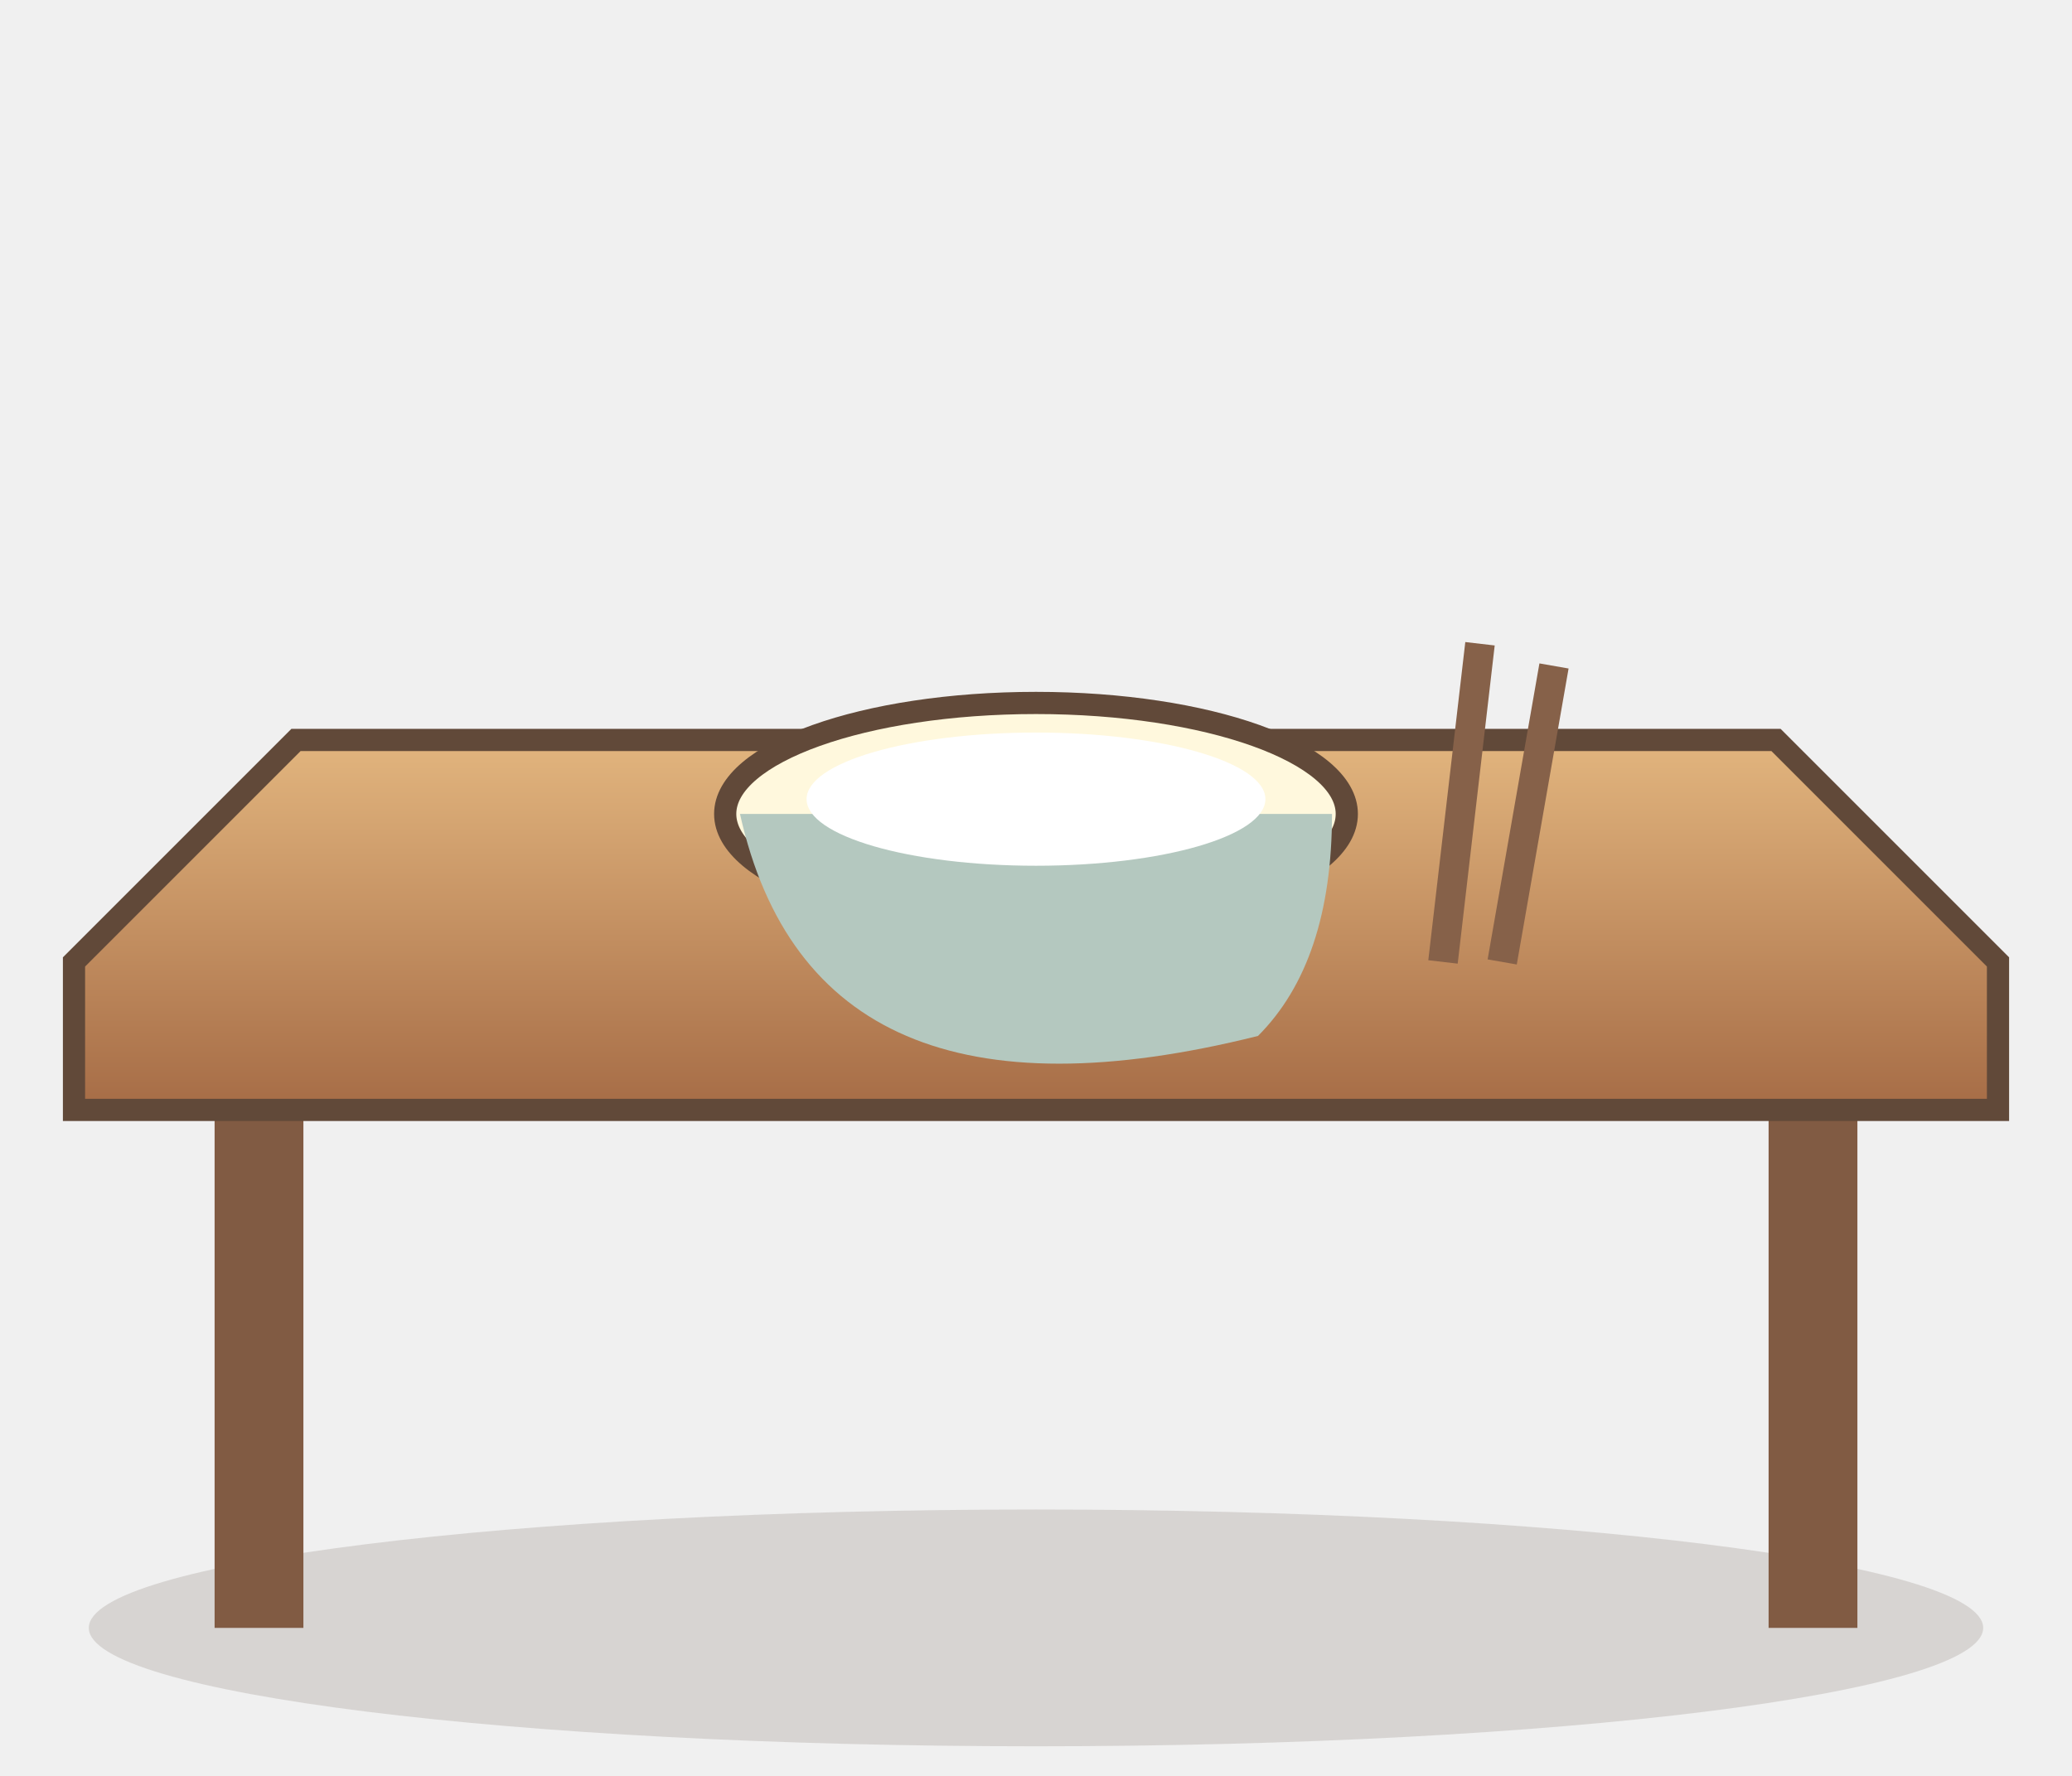
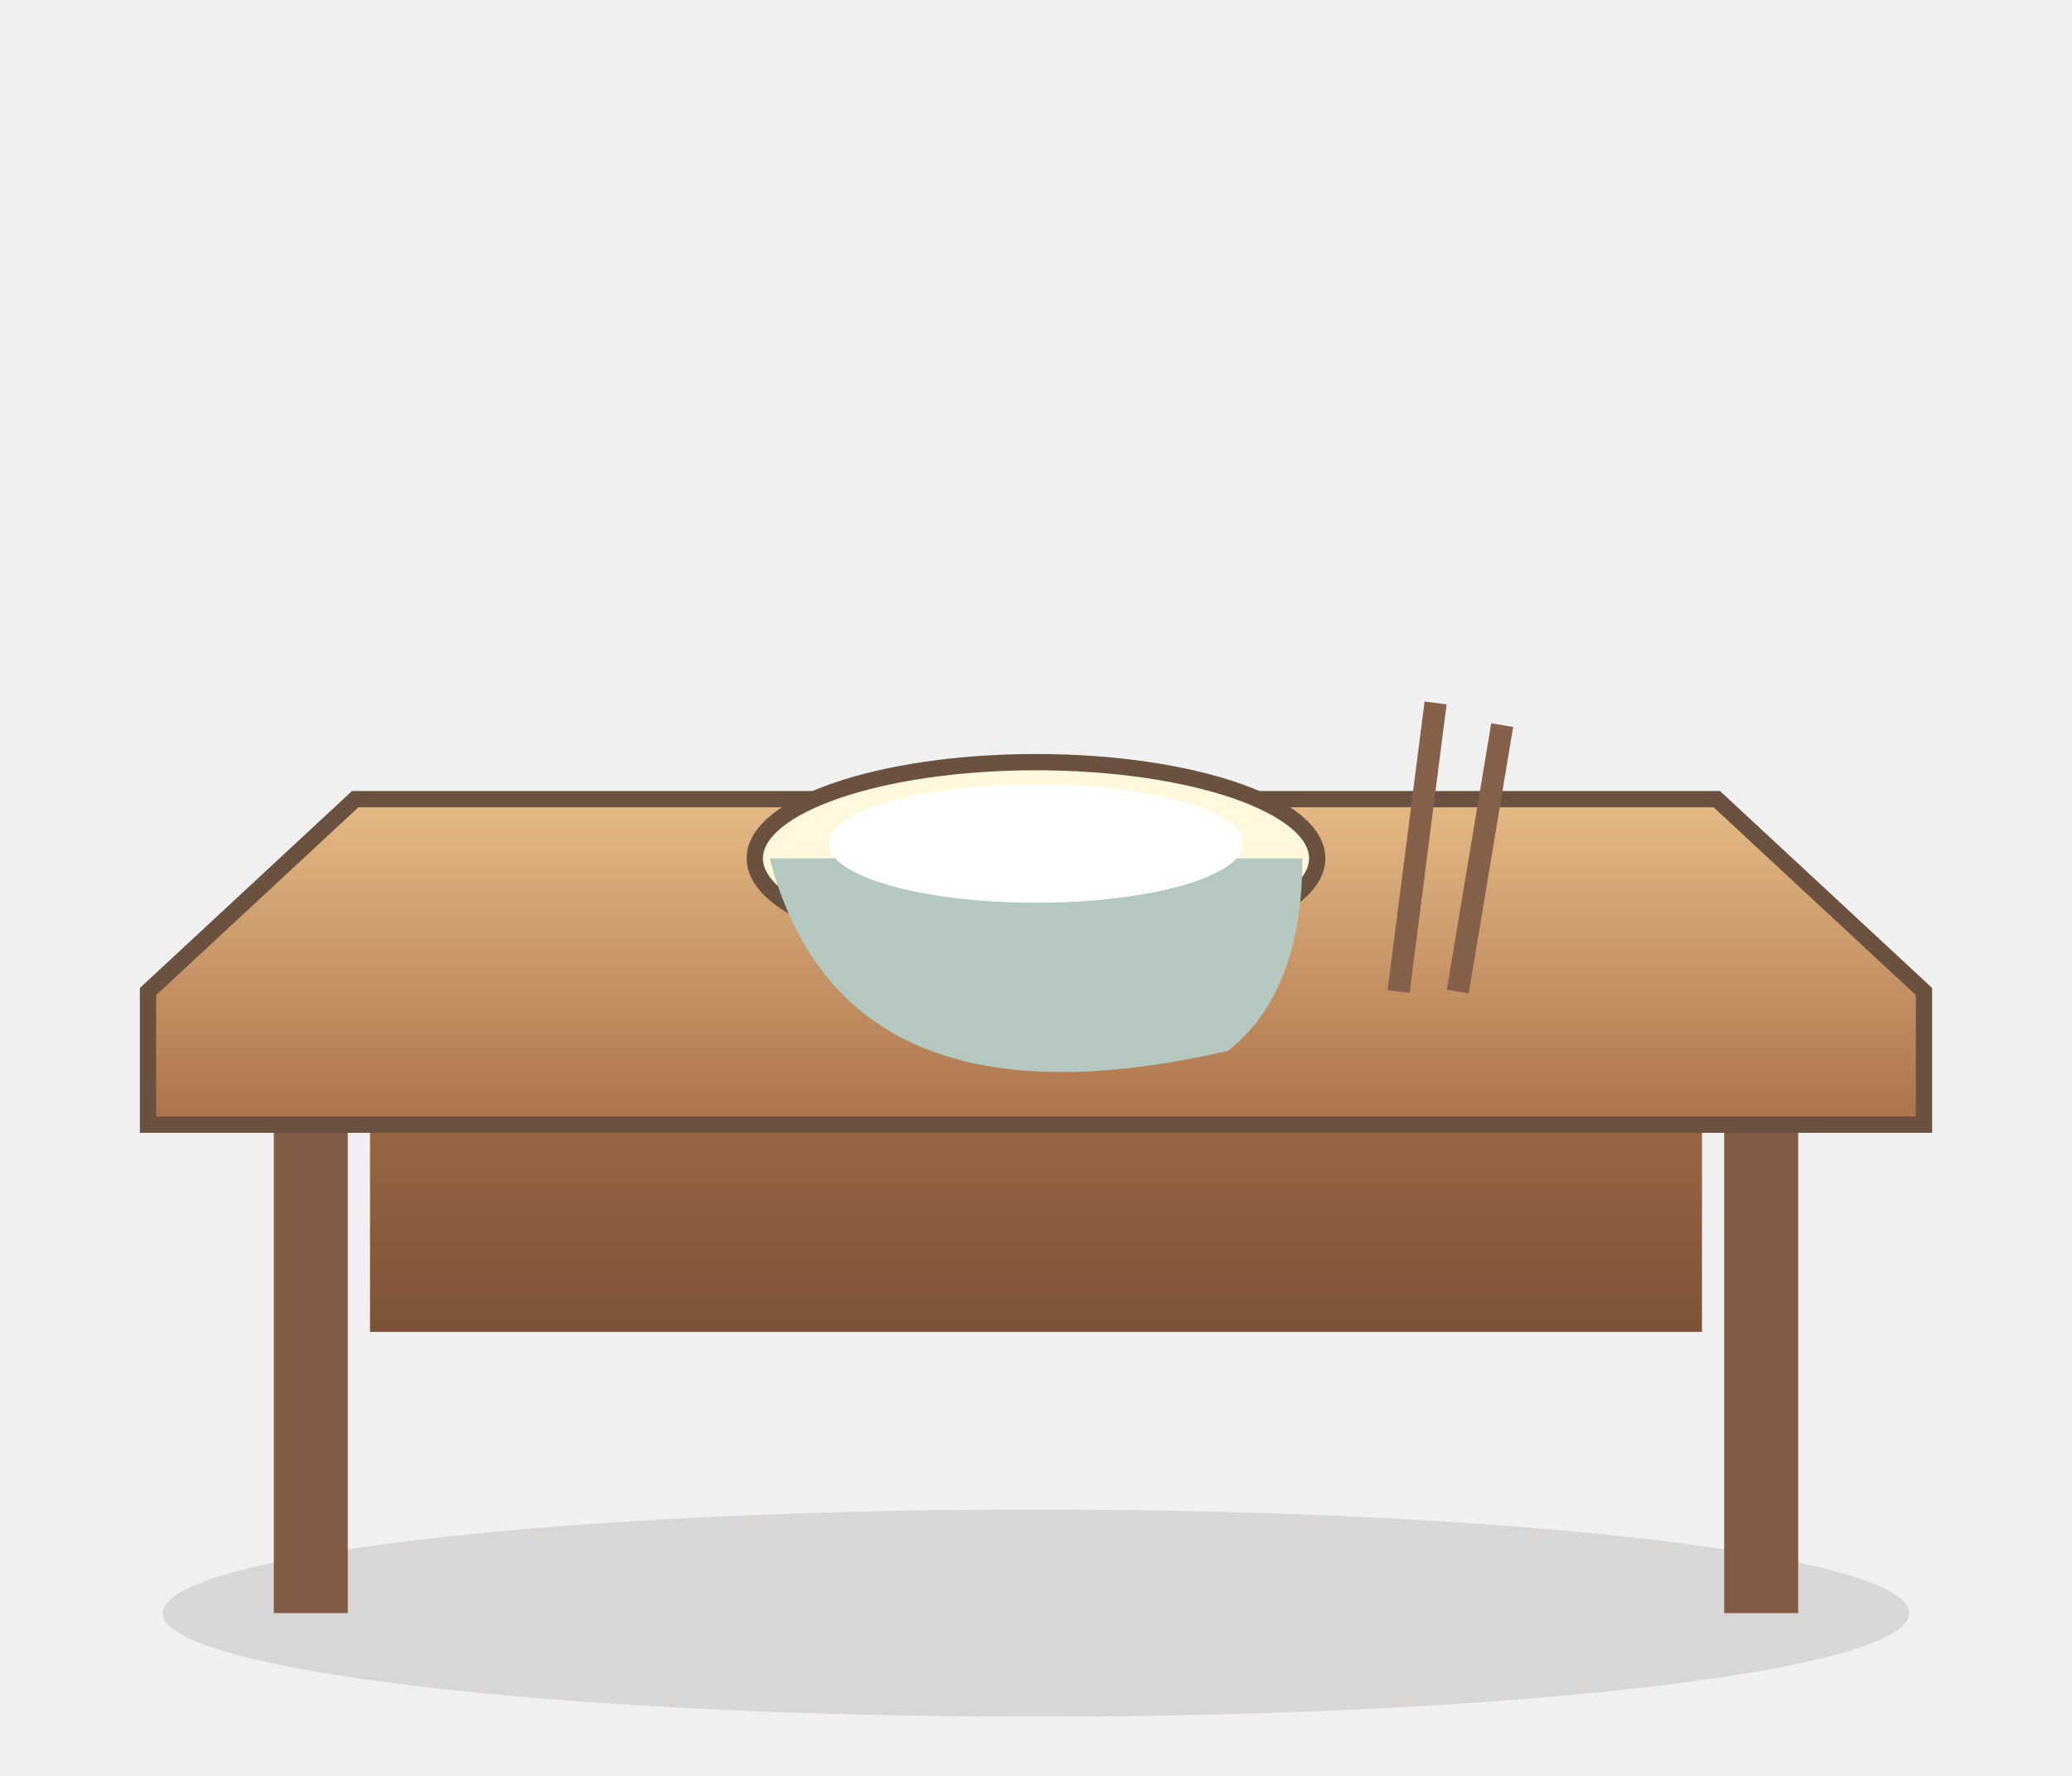
<svg xmlns="http://www.w3.org/2000/svg" viewBox="-140 -200 280 240">
  <defs>
    <linearGradient id="wood" x2="0" y2="1">
-       <stop stop-color="#e2b57e" />
-       <stop offset="1" stop-color="#a66c46" />
+       <stop stop-color="#e5ba85" />
+       <stop offset="1" stop-color="#ab724b" />
+     </linearGradient>
+     <linearGradient id="panel" x2="0" y2="1">
+       <stop stop-color="#9c6946" />
+       <stop offset="1" stop-color="#7d5236" />
    </linearGradient>
    <linearGradient id="screen" x2="0.8" y2="1">
-       <stop stop-color="#243c49" />
-       <stop offset="1" stop-color="#496679" />
+       <stop stop-color="#273e4b" />
+       <stop offset="1" stop-color="#4b697c" />
    </linearGradient>
    <linearGradient id="cloth" x2="0" y2="1">
-       <stop stop-color="#aca98e" />
-       <stop offset="1" stop-color="#686f62" />
+       <stop stop-color="#b2ae94" />
+       <stop offset="1" stop-color="#6c7366" />
    </linearGradient>
  </defs>
  <g>
-     <ellipse cy="20" rx="128" ry="16" fill="#49382b" opacity=".15" stroke="none" />
-     <path d="M-105 -50V20M105 -50V20" stroke="#815b43" stroke-width="12" />
-     <path d="M-130 -70L-100 -100H100L130 -70V-50H-130Z" fill="url(#wood)" stroke="#614939" stroke-width="3" />
-     <ellipse cy="-90" rx="42" ry="15" fill="#fff8dd" stroke="#614939" stroke-width="3" />
-     <path d="M-40 -90Q-30 -45 30 -60Q40 -70 40 -90Z" fill="#b4c8bf" />
-     <ellipse cy="-92" rx="31" ry="9" fill="#fff" />
-     <path d="M60 -113L55 -70M70 -110L63 -70" stroke="#866149" stroke-width="4" />
+     <ellipse cy="18" rx="118" ry="14" fill="#49382b" opacity=".14" stroke="none" />
+     <path d="M-90 -52H90V-20H-90Z" fill="url(#panel)" />
+     <path d="M-98 -48V18M98 -48V18" stroke="#815b43" stroke-width="10" />
+     <path d="M-120 -66L-92 -92H92L120 -66V-48H-120Z" fill="url(#wood)" stroke="#6b5240" stroke-width="2.2" />
+     <ellipse cy="-84" rx="38" ry="13" fill="#fff8dd" stroke="#6b5240" stroke-width="2.2" />
+     <path d="M-36 -84Q-26 -46 26 -58Q36 -66 36 -84Z" fill="#b4c8bf" />
+     <ellipse cy="-86" rx="28" ry="8" fill="#fff" />
+     <path d="M54 -105L49 -66M63 -102L57 -66" stroke="#866149" stroke-width="3" />
  </g>
</svg>
